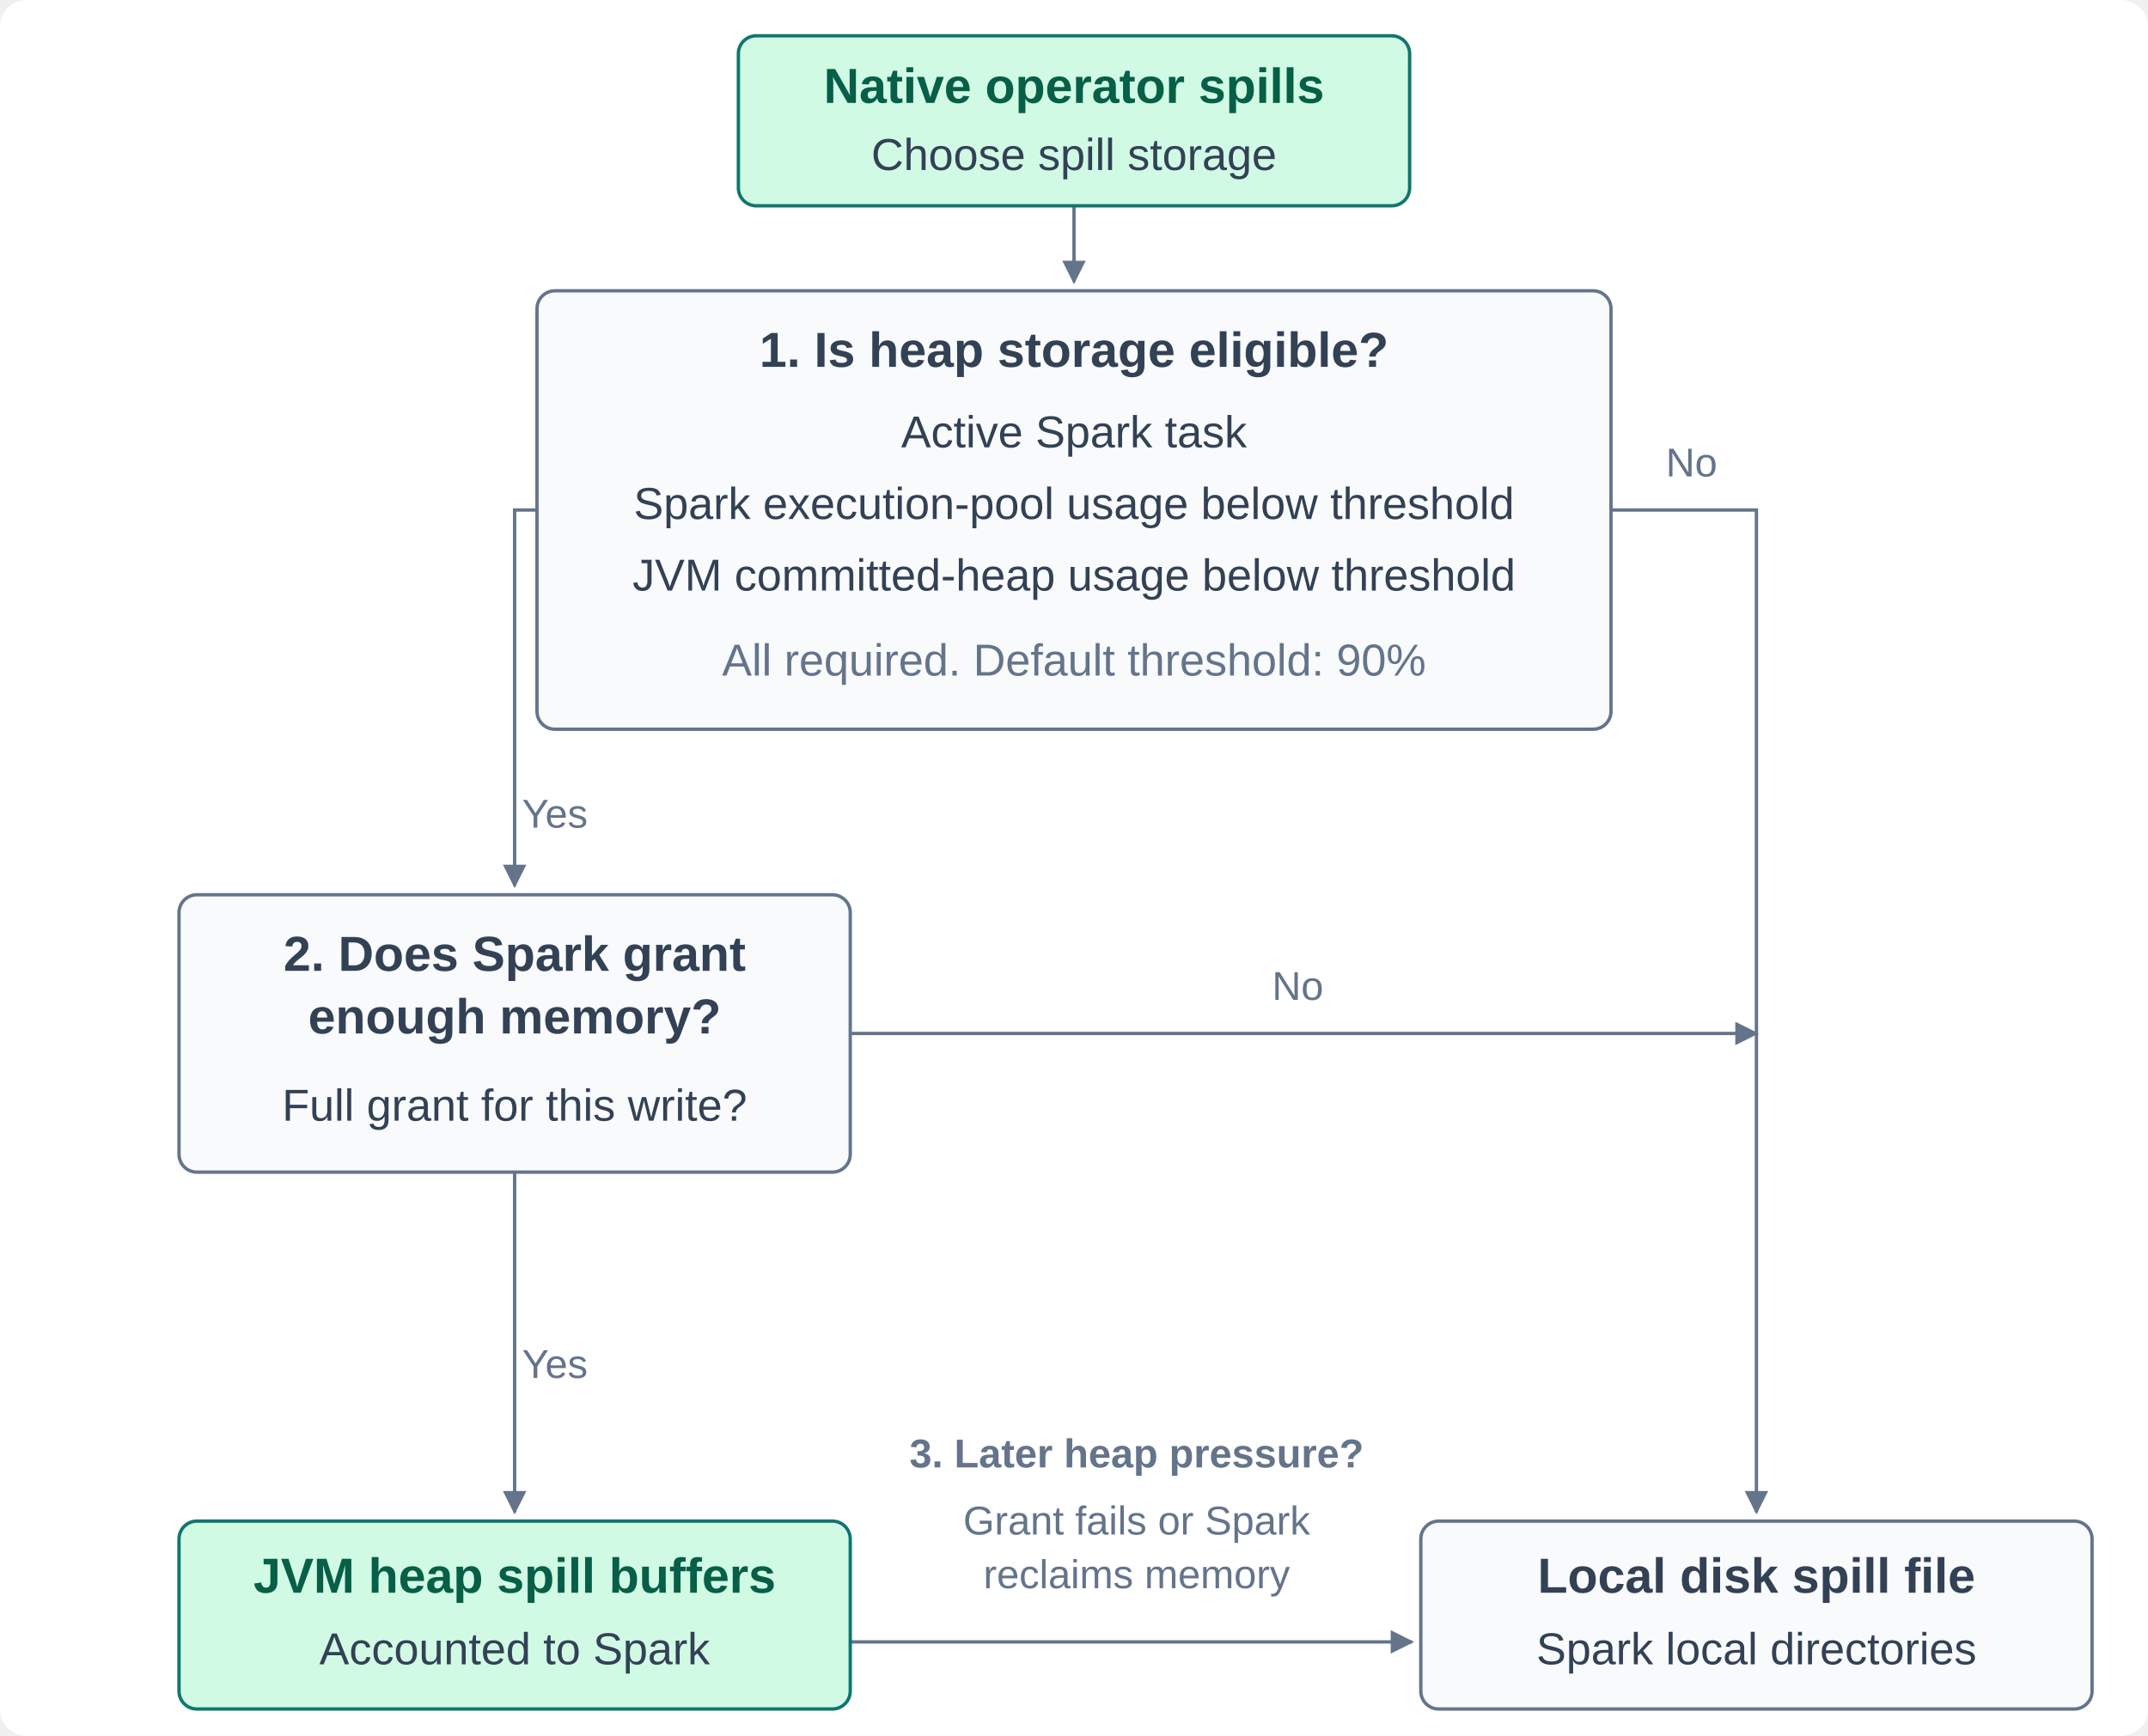
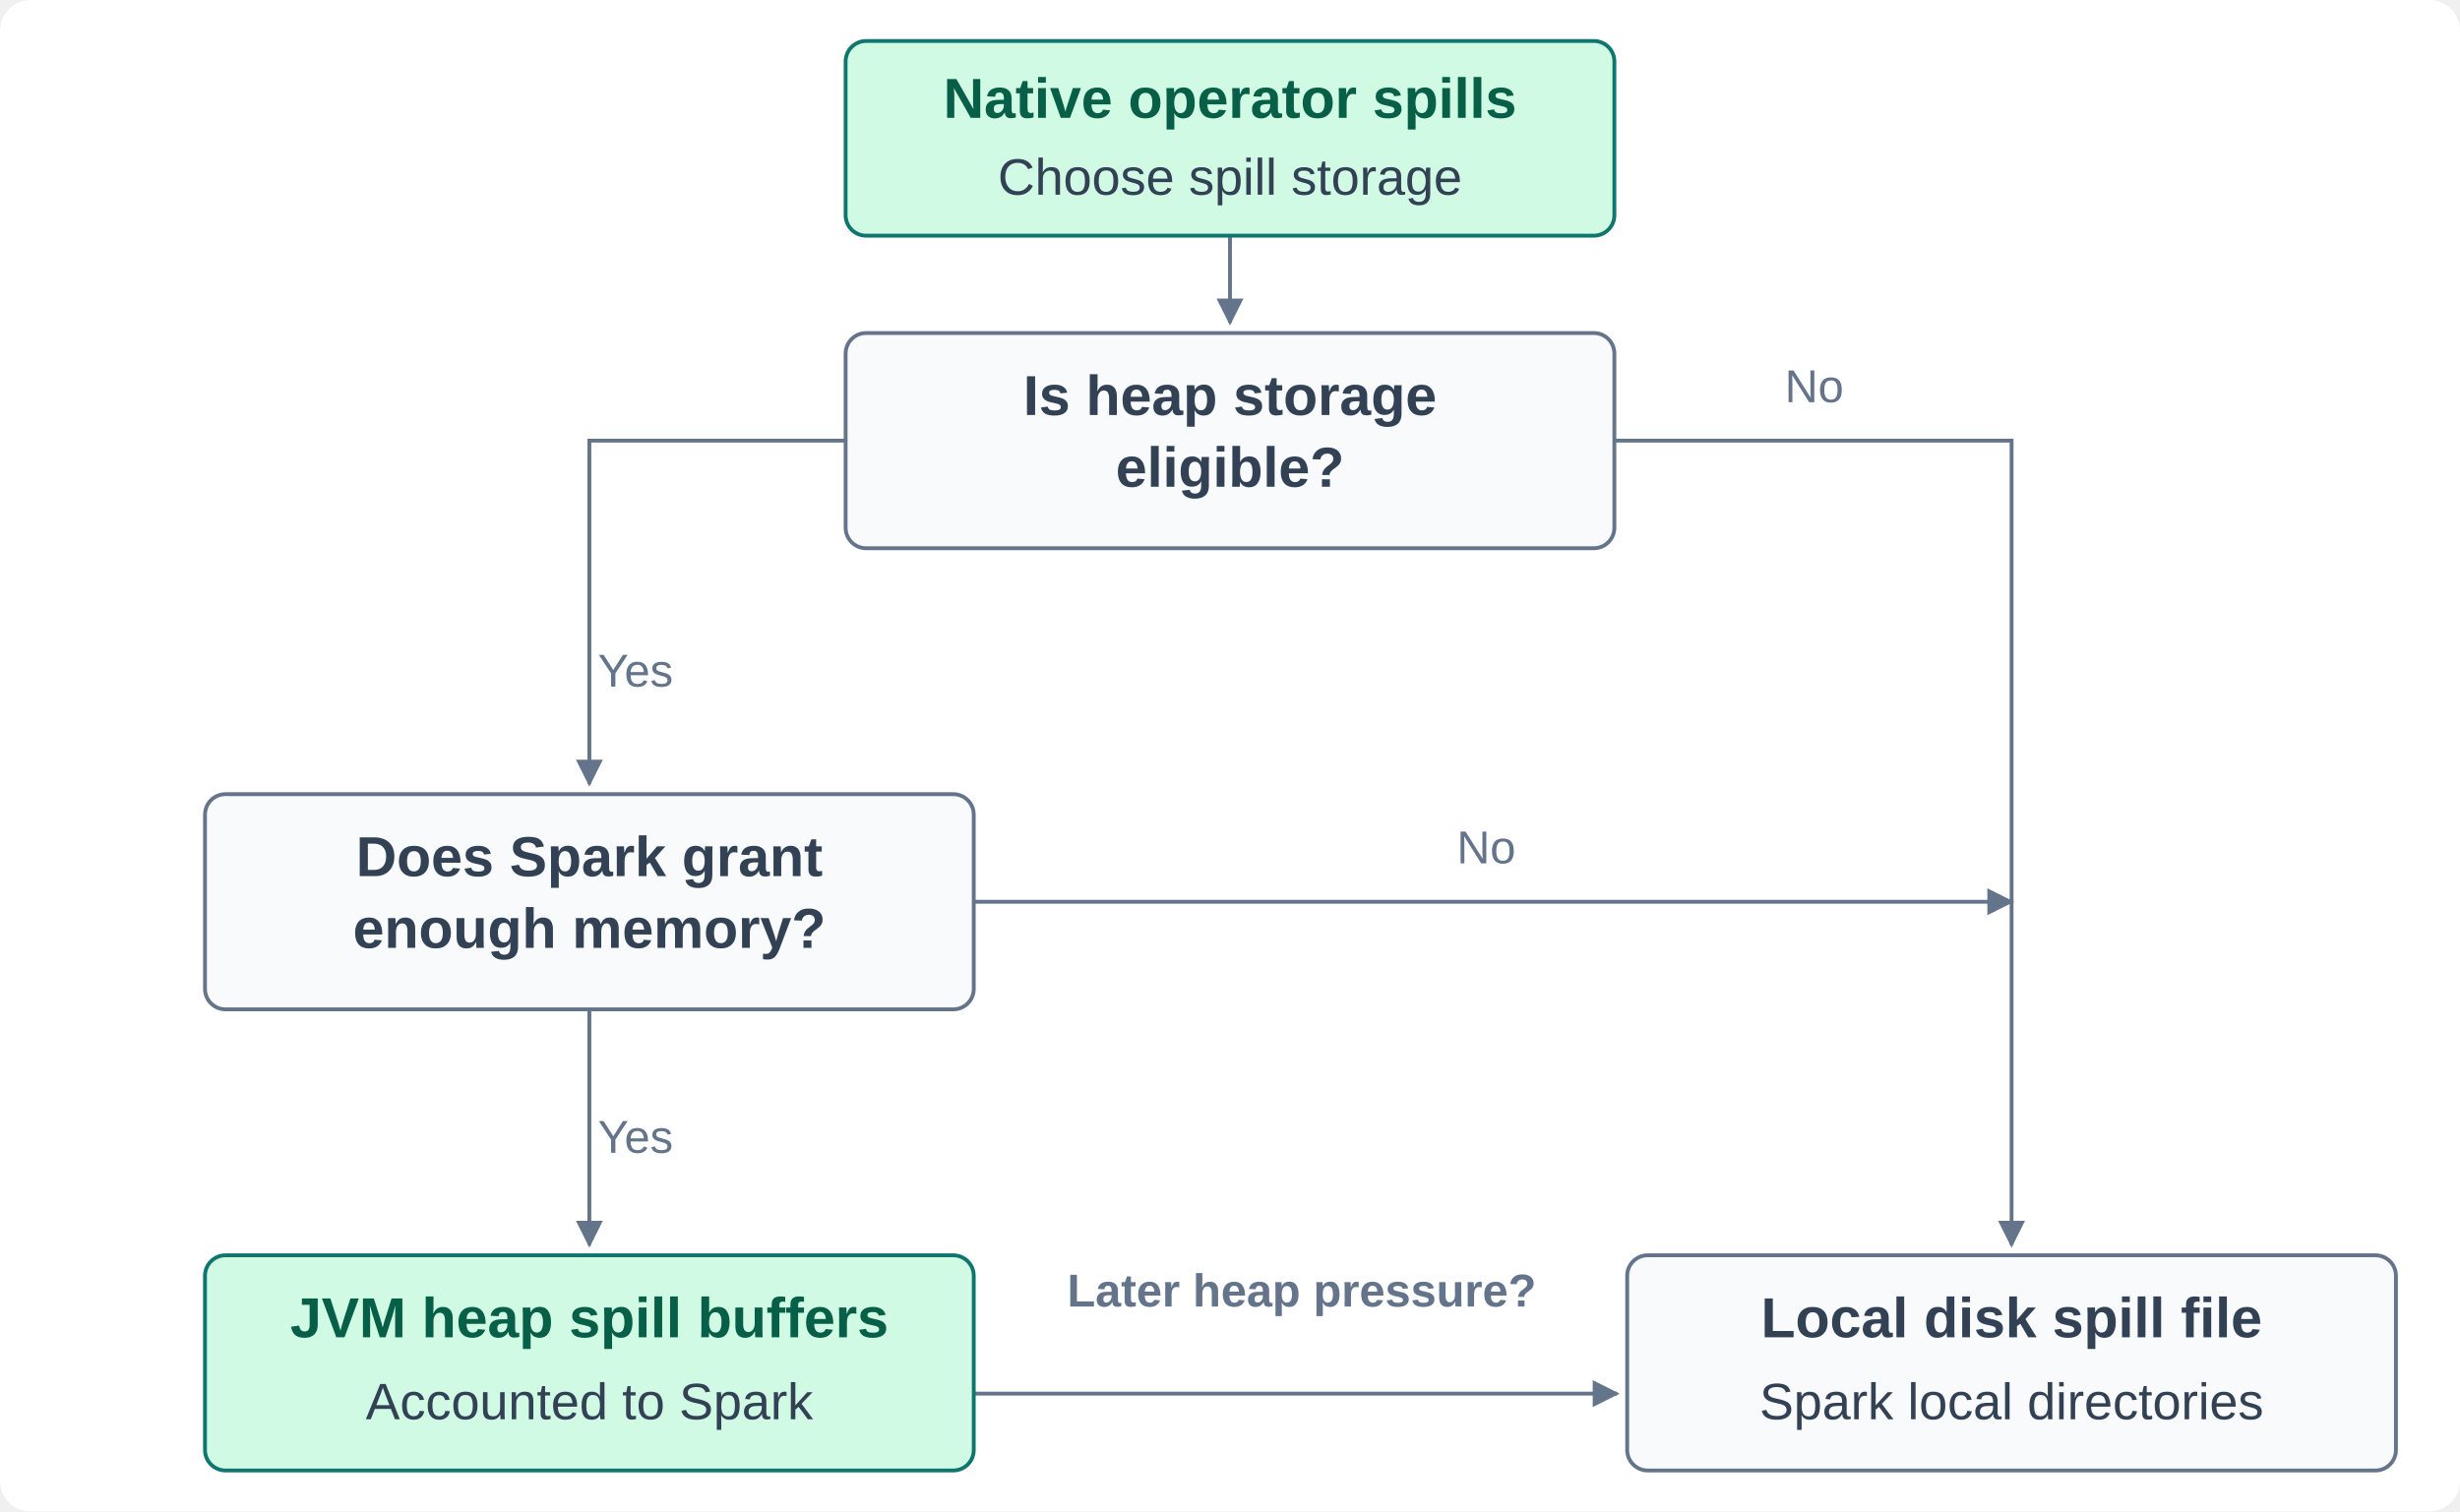
- <svg xmlns="http://www.w3.org/2000/svg" width="960" height="776" viewBox="0 0 960 776" role="img" aria-labelledby="title desc">
+ <svg xmlns="http://www.w3.org/2000/svg" width="960" height="590" viewBox="0 0 960 590" role="img" aria-labelledby="title desc">
  <defs>
    <marker id="arrow" viewBox="0 0 10 10" refX="9" refY="5" markerWidth="7" markerHeight="7" orient="auto-start-reverse">
      <path d="M 0 0 L 10 5 L 0 10 z" fill="#64748b" />
    </marker>
  </defs>
-   <rect width="960" height="776" rx="12" fill="#ffffff" />
+   <rect width="960" height="590" rx="12" fill="#ffffff" />
  <g font-family="Arial, sans-serif" font-size="20" text-anchor="middle" fill="#334155">
    <g fill="none" stroke="#64748b" stroke-width="1.5" marker-end="url(#arrow)">
      <path d="M 480 92 V 126" />
-       <path d="M 240 228 H 230 V 396" />
-       <path d="M 720 228 H 785 V 676" />
-       <path d="M 230 524 V 676" />
-       <path d="M 380 462 H 785" />
-       <path d="M 380 734 H 631" />
+       <path d="M 330 172 H 230 V 306" />
+       <path d="M 630 172 H 785 V 486" />
+       <path d="M 230 394 V 486" />
+       <path d="M 380 352 H 785" />
+       <path d="M 380 544 H 631" />
    </g>
    <rect x="330" y="16" width="300" height="76" rx="8" fill="#d1fae5" stroke="#0f766e" stroke-width="1.5" />
    <text x="480" y="46" font-size="22" font-weight="bold" fill="#065f46">Native operator spills</text>
    <text x="480" y="76">Choose spill storage</text>
    <g fill="#f8fafc" stroke="#64748b" stroke-width="1.5">
-       <rect id="heap-eligibility" x="240" y="130" width="480" height="196" rx="8" />
-       <rect id="heap-acquisition" x="80" y="400" width="300" height="124" rx="8" />
+       <rect id="heap-eligibility" x="330" y="130" width="300" height="84" rx="8" />
+       <rect id="heap-acquisition" x="80" y="310" width="300" height="84" rx="8" />
    </g>
    <g font-weight="bold">
-       <text x="480" y="164" font-size="22">1. Is heap storage eligible?</text>
-       <text x="230" y="434" font-size="22">2. Does Spark grant</text>
-       <text x="230" y="462" font-size="22">enough memory?</text>
+       <text x="480" y="162" font-size="22">Is heap storage</text>
+       <text x="480" y="190" font-size="22">eligible?</text>
+       <text x="230" y="342" font-size="22">Does Spark grant</text>
+       <text x="230" y="370" font-size="22">enough memory?</text>
    </g>
-     <text x="480" y="200">Active Spark task</text>
-     <text x="480" y="232">Spark execution-pool usage below threshold</text>
-     <text x="480" y="264">JVM committed-heap usage below threshold</text>
-     <text x="480" y="302" fill="#64748b">All required. Default threshold: 90%</text>
-     <text x="230" y="501">Full grant for this write?</text>
    <g font-size="18" fill="#64748b">
-       <text x="248" y="370">Yes</text>
-       <text x="756" y="213">No</text>
-       <text x="248" y="616">Yes</text>
-       <text x="580" y="447">No</text>
-       <text x="508" y="656" font-weight="bold">3. Later heap pressure?</text>
-       <text x="508" y="686">Grant fails or Spark</text>
-       <text x="508" y="710">reclaims memory</text>
+       <text x="248" y="268">Yes</text>
+       <text x="708" y="157">No</text>
+       <text x="248" y="450">Yes</text>
+       <text x="580" y="337">No</text>
+       <text x="508" y="510" font-weight="bold">Later heap pressure?</text>
    </g>
-     <rect id="heap-storage" x="80" y="680" width="300" height="84" rx="8" fill="#d1fae5" stroke="#0f766e" stroke-width="1.5" />
-     <rect id="disk-storage" x="635" y="680" width="300" height="84" rx="8" fill="#f8fafc" stroke="#64748b" stroke-width="1.5" />
-     <text x="230" y="712" font-size="22" font-weight="bold" fill="#065f46">JVM heap spill buffers</text>
-     <text x="230" y="744">Accounted to Spark</text>
-     <text x="785" y="712" font-size="22" font-weight="bold">Local disk spill file</text>
-     <text x="785" y="744">Spark local directories</text>
+     <rect id="heap-storage" x="80" y="490" width="300" height="84" rx="8" fill="#d1fae5" stroke="#0f766e" stroke-width="1.5" />
+     <rect id="disk-storage" x="635" y="490" width="300" height="84" rx="8" fill="#f8fafc" stroke="#64748b" stroke-width="1.5" />
+     <text x="230" y="522" font-size="22" font-weight="bold" fill="#065f46">JVM heap spill buffers</text>
+     <text x="230" y="554">Accounted to Spark</text>
+     <text x="785" y="522" font-size="22" font-weight="bold">Local disk spill file</text>
+     <text x="785" y="554">Spark local directories</text>
  </g>
</svg>
